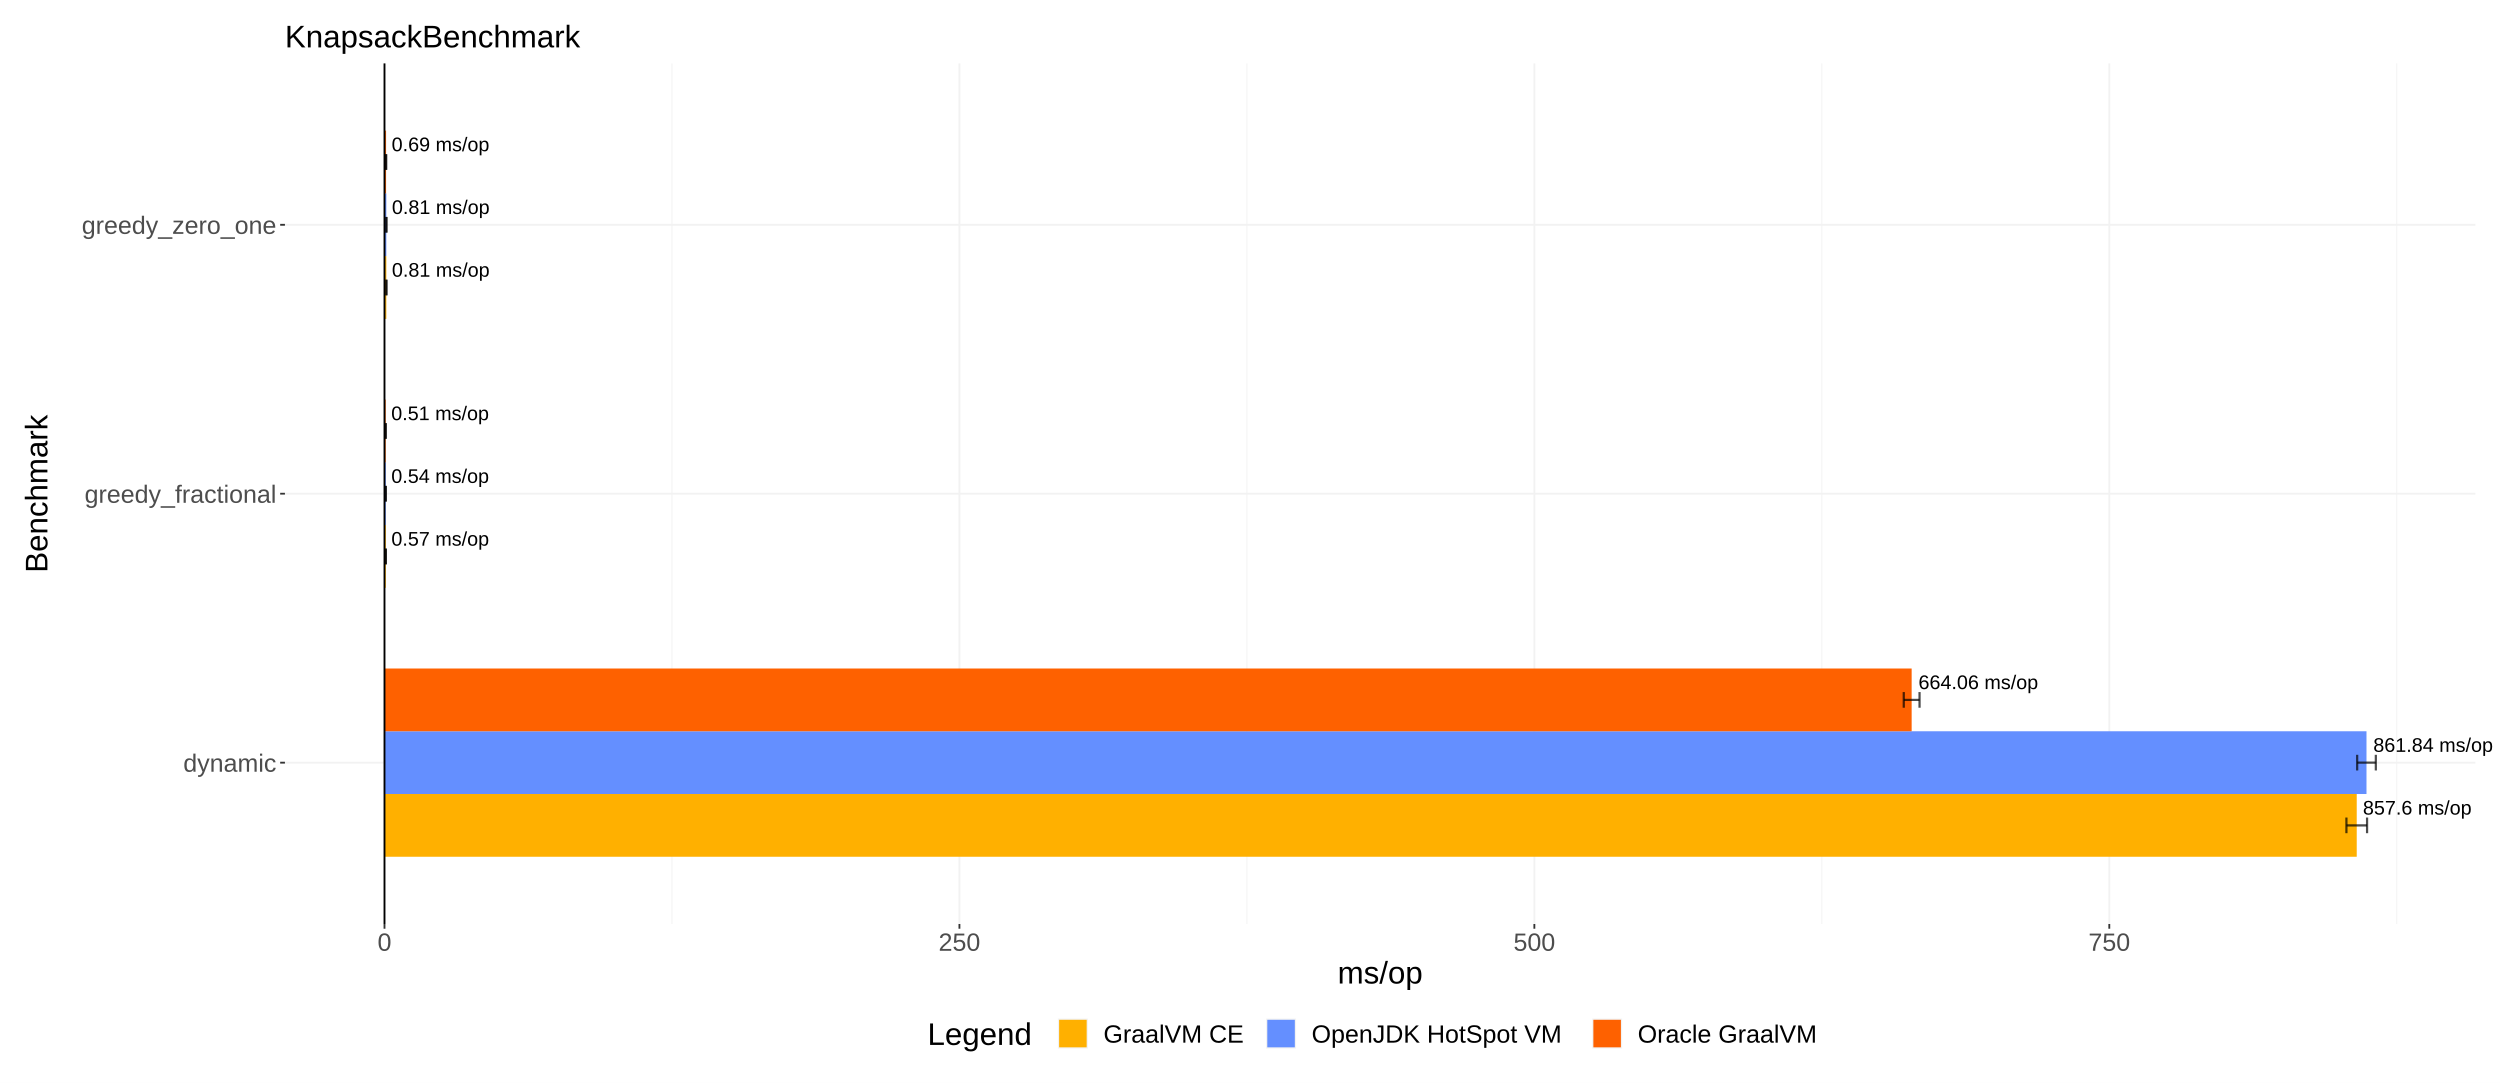
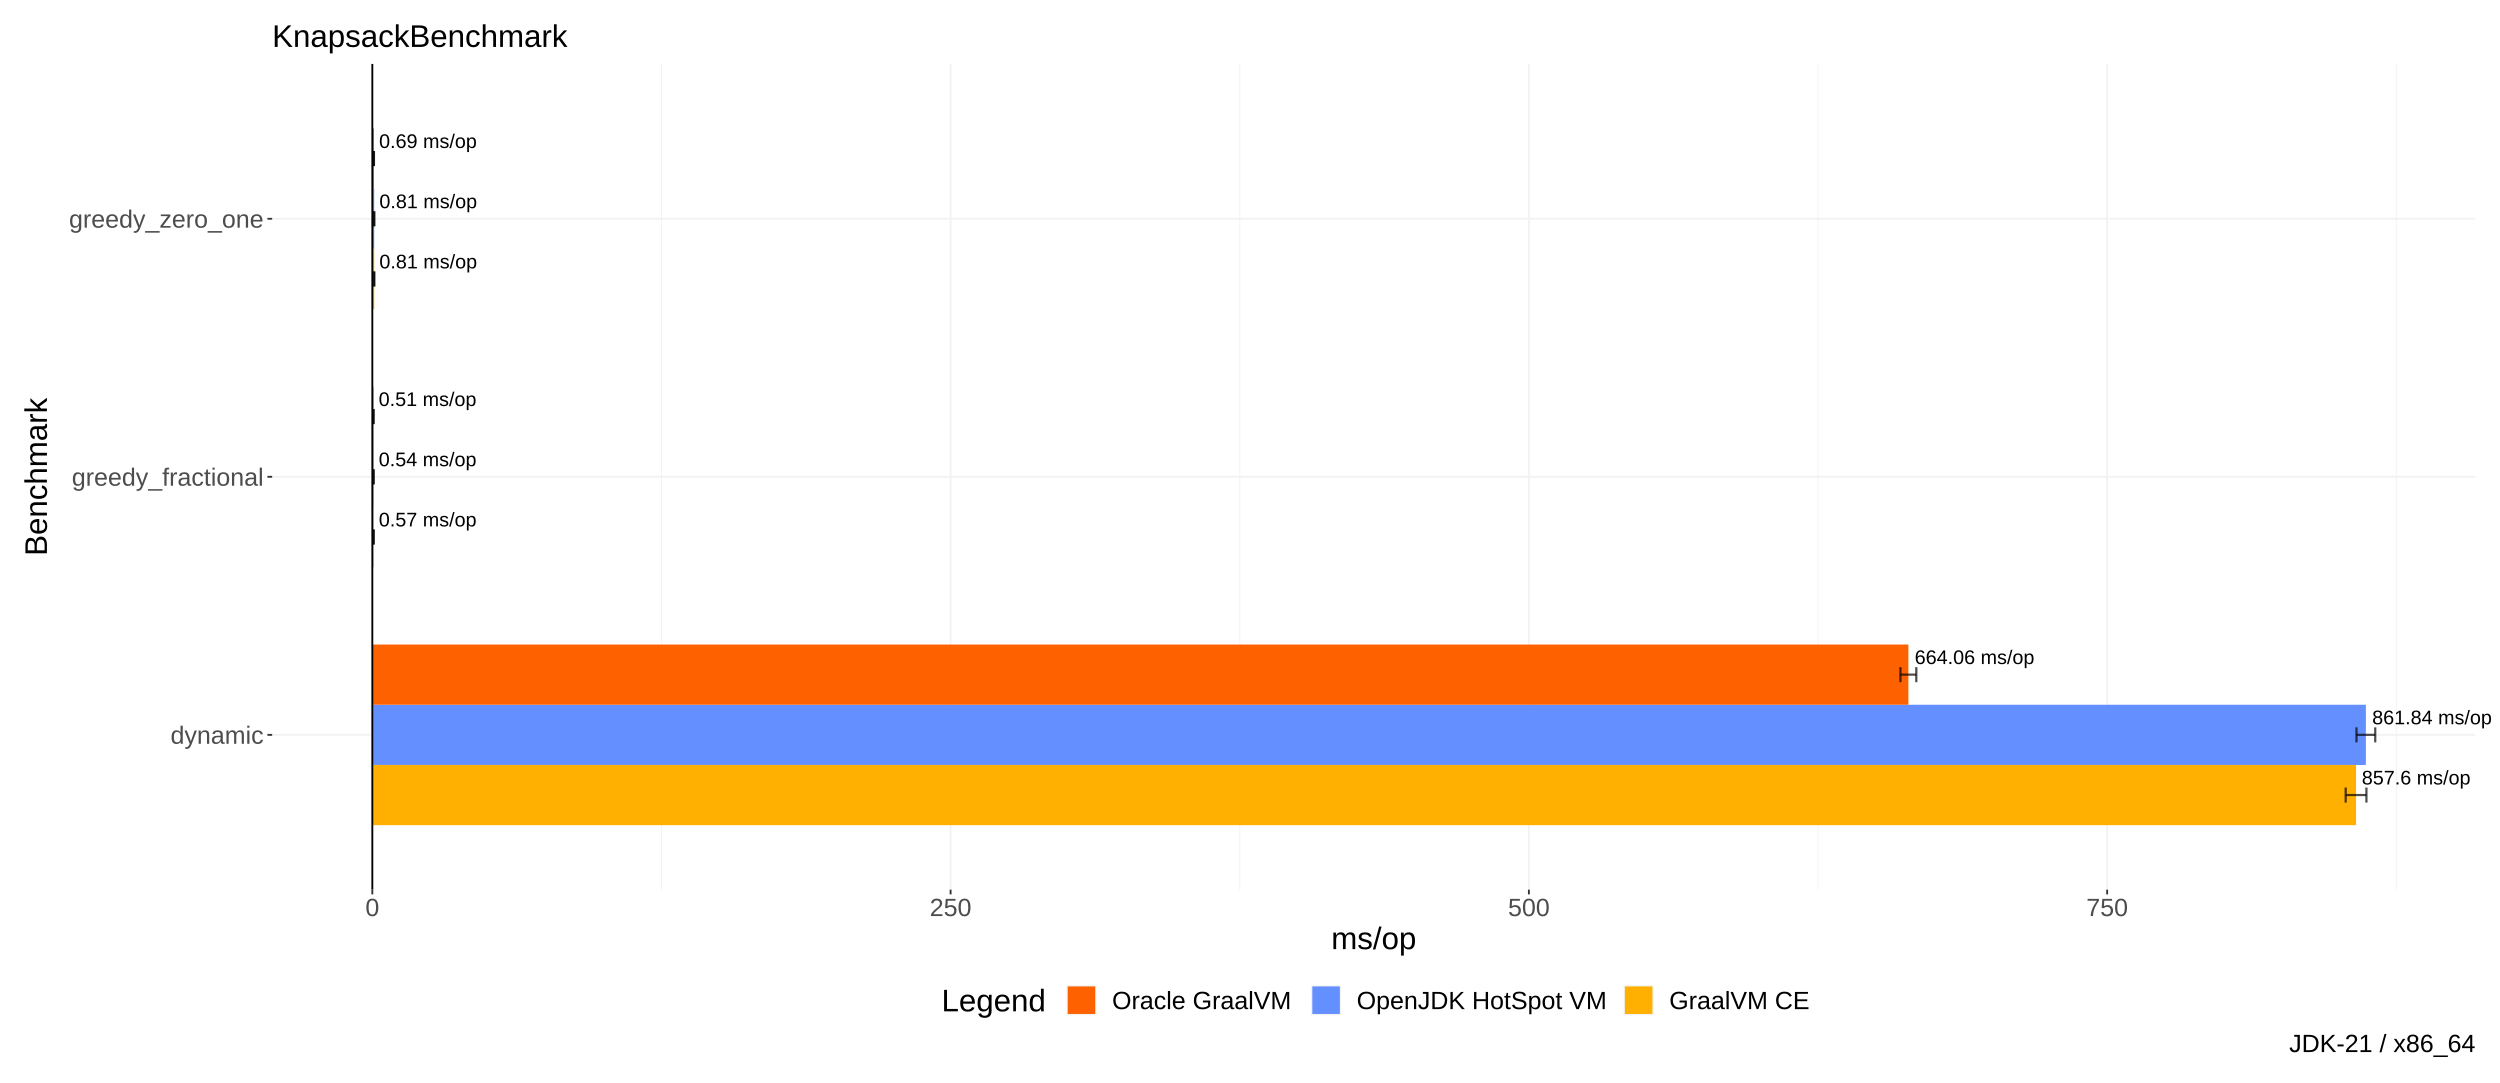
<svg xmlns="http://www.w3.org/2000/svg" class="svglite" width="1440.00pt" height="623.62pt" viewBox="0 0 1440.00 623.62">
  <defs>
    <style type="text/css">
    .svglite line, .svglite polyline, .svglite polygon, .svglite path, .svglite rect, .svglite circle {
      fill: none;
      stroke: #000000;
      stroke-linecap: round;
      stroke-linejoin: round;
      stroke-miterlimit: 10.00;
    }
    .svglite text {
      white-space: pre;
    }
  </style>
  </defs>
  <rect width="100%" height="100%" style="stroke: none; fill: #FFFFFF;" />
  <defs>
    <clipPath id="cpMC4wMHwxNDQwLjAwfDAuMDB8NjIzLjYy">
      <rect x="0.00" y="0.00" width="1440.00" height="623.62" />
    </clipPath>
  </defs>
  <g clip-path="url(#cpMC4wMHwxNDQwLjAwfDAuMDB8NjIzLjYy)">
    <rect x="0.00" y="0.00" width="1440.00" height="623.62" style="stroke-width: 1.07; stroke: #FFFFFF; fill: #FFFFFF;" />
-     <rect x="164.12" y="36.52" width="1261.70" height="495.70" style="stroke-width: 1.07; stroke: none;" />
-     <polyline points="387.05,532.22 387.05,36.52 " style="stroke-width: 0.53; stroke: #F2F2F2; stroke-linecap: butt;" />
-     <polyline points="718.21,532.22 718.21,36.52 " style="stroke-width: 0.53; stroke: #F2F2F2; stroke-linecap: butt;" />
-     <polyline points="1049.37,532.22 1049.37,36.52 " style="stroke-width: 0.53; stroke: #F2F2F2; stroke-linecap: butt;" />
-     <polyline points="1380.53,532.22 1380.53,36.52 " style="stroke-width: 0.53; stroke: #F2F2F2; stroke-linecap: butt;" />
-     <polyline points="164.12,439.28 1425.83,439.28 " style="stroke-width: 1.07; stroke: #F2F2F2; stroke-linecap: butt;" />
-     <polyline points="164.12,284.37 1425.83,284.37 " style="stroke-width: 1.07; stroke: #F2F2F2; stroke-linecap: butt;" />
-     <polyline points="164.12,129.47 1425.83,129.47 " style="stroke-width: 1.07; stroke: #F2F2F2; stroke-linecap: butt;" />
-     <polyline points="221.47,532.22 221.47,36.52 " style="stroke-width: 1.07; stroke: #F2F2F2; stroke-linecap: butt;" />
-     <polyline points="552.63,532.22 552.63,36.52 " style="stroke-width: 1.07; stroke: #F2F2F2; stroke-linecap: butt;" />
-     <polyline points="883.79,532.22 883.79,36.52 " style="stroke-width: 1.07; stroke: #F2F2F2; stroke-linecap: butt;" />
-     <polyline points="1214.95,532.22 1214.95,36.52 " style="stroke-width: 1.07; stroke: #F2F2F2; stroke-linecap: butt;" />
-     <rect x="221.47" y="421.21" width="1141.63" height="36.14" style="stroke-width: 1.07; stroke: none; stroke-linecap: butt; stroke-linejoin: miter; fill: #648FFF;" />
-     <rect x="221.47" y="266.30" width="0.72" height="36.14" style="stroke-width: 1.07; stroke: none; stroke-linecap: butt; stroke-linejoin: miter; fill: #648FFF;" />
-     <rect x="221.47" y="111.39" width="1.07" height="36.14" style="stroke-width: 1.07; stroke: none; stroke-linecap: butt; stroke-linejoin: miter; fill: #648FFF;" />
-     <rect x="221.47" y="457.35" width="1136.01" height="36.14" style="stroke-width: 1.07; stroke: none; stroke-linecap: butt; stroke-linejoin: miter; fill: #FFB000;" />
-     <rect x="221.47" y="302.45" width="0.76" height="36.14" style="stroke-width: 1.07; stroke: none; stroke-linecap: butt; stroke-linejoin: miter; fill: #FFB000;" />
-     <rect x="221.47" y="147.54" width="1.07" height="36.14" style="stroke-width: 1.07; stroke: none; stroke-linecap: butt; stroke-linejoin: miter; fill: #FFB000;" />
-     <rect x="221.47" y="385.06" width="879.64" height="36.14" style="stroke-width: 1.07; stroke: none; stroke-linecap: butt; stroke-linejoin: miter; fill: #FE6100;" />
-     <rect x="221.47" y="230.16" width="0.68" height="36.14" style="stroke-width: 1.07; stroke: none; stroke-linecap: butt; stroke-linejoin: miter; fill: #FE6100;" />
-     <rect x="221.47" y="75.25" width="0.91" height="36.14" style="stroke-width: 1.07; stroke: none; stroke-linecap: butt; stroke-linejoin: miter; fill: #FE6100;" />
-     <text x="1367.02" y="433.06" style="font-size: 11.38px; font-family: &quot;Liberation Sans&quot;;" textLength="78.43px" lengthAdjust="spacingAndGlyphs">861.84 ms/op</text>
-     <text x="225.39" y="278.15" style="font-size: 11.38px; font-family: &quot;Liberation Sans&quot;;" textLength="63.96px" lengthAdjust="spacingAndGlyphs">0.54 ms/op</text>
-     <text x="225.74" y="123.25" style="font-size: 11.38px; font-family: &quot;Liberation Sans&quot;;" textLength="63.96px" lengthAdjust="spacingAndGlyphs">0.81 ms/op</text>
-     <text x="1361.04" y="469.20" style="font-size: 11.38px; font-family: &quot;Liberation Sans&quot;;" textLength="71.19px" lengthAdjust="spacingAndGlyphs">857.6 ms/op</text>
-     <text x="225.43" y="314.30" style="font-size: 11.38px; font-family: &quot;Liberation Sans&quot;;" textLength="63.96px" lengthAdjust="spacingAndGlyphs">0.57 ms/op</text>
-     <text x="225.74" y="159.39" style="font-size: 11.38px; font-family: &quot;Liberation Sans&quot;;" textLength="63.96px" lengthAdjust="spacingAndGlyphs">0.81 ms/op</text>
-     <text x="1105.04" y="396.91" style="font-size: 11.38px; font-family: &quot;Liberation Sans&quot;;" textLength="78.43px" lengthAdjust="spacingAndGlyphs">664.06 ms/op</text>
-     <text x="225.35" y="242.01" style="font-size: 11.38px; font-family: &quot;Liberation Sans&quot;;" textLength="63.96px" lengthAdjust="spacingAndGlyphs">0.51 ms/op</text>
-     <text x="225.59" y="87.10" style="font-size: 11.38px; font-family: &quot;Liberation Sans&quot;;" textLength="63.96px" lengthAdjust="spacingAndGlyphs">0.69 ms/op</text>
-     <polyline points="1368.48,443.80 1368.48,434.76 " style="stroke-width: 1.28; stroke: #000000; stroke-opacity: 0.70; stroke-linecap: butt;" />
-     <polyline points="1368.48,439.28 1357.73,439.28 " style="stroke-width: 1.28; stroke: #000000; stroke-opacity: 0.70; stroke-linecap: butt;" />
-     <polyline points="1357.73,443.80 1357.73,434.76 " style="stroke-width: 1.28; stroke: #000000; stroke-opacity: 0.70; stroke-linecap: butt;" />
-     <polyline points="222.20,288.89 222.20,279.86 " style="stroke-width: 1.28; stroke: #000000; stroke-opacity: 0.70; stroke-linecap: butt;" />
-     <polyline points="222.20,284.37 222.18,284.37 " style="stroke-width: 1.28; stroke: #000000; stroke-opacity: 0.70; stroke-linecap: butt;" />
-     <polyline points="222.18,288.89 222.18,279.86 " style="stroke-width: 1.28; stroke: #000000; stroke-opacity: 0.70; stroke-linecap: butt;" />
-     <polyline points="222.59,133.98 222.59,124.95 " style="stroke-width: 1.28; stroke: #000000; stroke-opacity: 0.70; stroke-linecap: butt;" />
-     <polyline points="222.59,129.47 222.50,129.47 " style="stroke-width: 1.28; stroke: #000000; stroke-opacity: 0.70; stroke-linecap: butt;" />
-     <polyline points="222.50,133.98 222.50,124.95 " style="stroke-width: 1.28; stroke: #000000; stroke-opacity: 0.70; stroke-linecap: butt;" />
-     <polyline points="1363.43,479.94 1363.43,470.91 " style="stroke-width: 1.28; stroke: #000000; stroke-opacity: 0.70; stroke-linecap: butt;" />
-     <polyline points="1363.43,475.43 1351.54,475.43 " style="stroke-width: 1.28; stroke: #000000; stroke-opacity: 0.70; stroke-linecap: butt;" />
-     <polyline points="1351.54,479.94 1351.54,470.91 " style="stroke-width: 1.28; stroke: #000000; stroke-opacity: 0.70; stroke-linecap: butt;" />
-     <polyline points="222.24,325.04 222.24,316.00 " style="stroke-width: 1.28; stroke: #000000; stroke-opacity: 0.70; stroke-linecap: butt;" />
-     <polyline points="222.24,320.52 222.21,320.52 " style="stroke-width: 1.28; stroke: #000000; stroke-opacity: 0.70; stroke-linecap: butt;" />
-     <polyline points="222.21,325.04 222.21,316.00 " style="stroke-width: 1.28; stroke: #000000; stroke-opacity: 0.70; stroke-linecap: butt;" />
-     <polyline points="222.56,170.13 222.56,161.09 " style="stroke-width: 1.28; stroke: #000000; stroke-opacity: 0.70; stroke-linecap: butt;" />
-     <polyline points="222.56,165.61 222.53,165.61 " style="stroke-width: 1.28; stroke: #000000; stroke-opacity: 0.70; stroke-linecap: butt;" />
-     <polyline points="222.53,170.13 222.53,161.09 " style="stroke-width: 1.28; stroke: #000000; stroke-opacity: 0.70; stroke-linecap: butt;" />
-     <polyline points="1105.66,407.65 1105.66,398.62 " style="stroke-width: 1.28; stroke: #000000; stroke-opacity: 0.70; stroke-linecap: butt;" />
-     <polyline points="1105.66,403.14 1096.57,403.14 " style="stroke-width: 1.28; stroke: #000000; stroke-opacity: 0.70; stroke-linecap: butt;" />
-     <polyline points="1096.57,407.65 1096.57,398.62 " style="stroke-width: 1.28; stroke: #000000; stroke-opacity: 0.70; stroke-linecap: butt;" />
-     <polyline points="222.16,252.75 222.16,243.71 " style="stroke-width: 1.28; stroke: #000000; stroke-opacity: 0.70; stroke-linecap: butt;" />
-     <polyline points="222.16,248.23 222.14,248.23 " style="stroke-width: 1.28; stroke: #000000; stroke-opacity: 0.70; stroke-linecap: butt;" />
-     <polyline points="222.14,252.75 222.14,243.71 " style="stroke-width: 1.28; stroke: #000000; stroke-opacity: 0.70; stroke-linecap: butt;" />
-     <polyline points="222.40,97.84 222.40,88.80 " style="stroke-width: 1.28; stroke: #000000; stroke-opacity: 0.70; stroke-linecap: butt;" />
-     <polyline points="222.40,93.32 222.37,93.32 " style="stroke-width: 1.28; stroke: #000000; stroke-opacity: 0.70; stroke-linecap: butt;" />
-     <polyline points="222.37,97.84 222.37,88.80 " style="stroke-width: 1.28; stroke: #000000; stroke-opacity: 0.70; stroke-linecap: butt;" />
-     <line x1="221.47" y1="532.22" x2="221.47" y2="36.52" style="stroke-width: 1.07; stroke-linecap: butt;" />
-     <text x="159.19" y="444.53" text-anchor="end" style="font-size: 14.40px;fill: #4D4D4D; font-family: &quot;Liberation Sans&quot;;" textLength="61.52px" lengthAdjust="spacingAndGlyphs">dynamic</text>
-     <text x="159.19" y="289.62" text-anchor="end" style="font-size: 14.40px;fill: #4D4D4D; font-family: &quot;Liberation Sans&quot;;" textLength="125.41px" lengthAdjust="spacingAndGlyphs">greedy_fractional</text>
-     <text x="159.19" y="134.71" text-anchor="end" style="font-size: 14.40px;fill: #4D4D4D; font-family: &quot;Liberation Sans&quot;;" textLength="122.10px" lengthAdjust="spacingAndGlyphs">greedy_zero_one</text>
-     <polyline points="161.38,439.28 164.12,439.28 " style="stroke-width: 1.07; stroke: #333333; stroke-linecap: butt;" />
-     <polyline points="161.38,284.37 164.12,284.37 " style="stroke-width: 1.07; stroke: #333333; stroke-linecap: butt;" />
-     <polyline points="161.38,129.47 164.12,129.47 " style="stroke-width: 1.07; stroke: #333333; stroke-linecap: butt;" />
-     <polyline points="221.47,534.96 221.47,532.22 " style="stroke-width: 1.07; stroke: #333333; stroke-linecap: butt;" />
-     <polyline points="552.63,534.96 552.63,532.22 " style="stroke-width: 1.07; stroke: #333333; stroke-linecap: butt;" />
-     <polyline points="883.79,534.96 883.79,532.22 " style="stroke-width: 1.07; stroke: #333333; stroke-linecap: butt;" />
-     <polyline points="1214.95,534.96 1214.95,532.22 " style="stroke-width: 1.07; stroke: #333333; stroke-linecap: butt;" />
-     <text x="221.47" y="547.65" text-anchor="middle" style="font-size: 14.40px;fill: #4D4D4D; font-family: &quot;Liberation Sans&quot;;" textLength="9.16px" lengthAdjust="spacingAndGlyphs">0</text>
-     <text x="552.63" y="547.65" text-anchor="middle" style="font-size: 14.40px;fill: #4D4D4D; font-family: &quot;Liberation Sans&quot;;" textLength="27.48px" lengthAdjust="spacingAndGlyphs">250</text>
-     <text x="883.79" y="547.65" text-anchor="middle" style="font-size: 14.40px;fill: #4D4D4D; font-family: &quot;Liberation Sans&quot;;" textLength="27.48px" lengthAdjust="spacingAndGlyphs">500</text>
-     <text x="1214.95" y="547.65" text-anchor="middle" style="font-size: 14.40px;fill: #4D4D4D; font-family: &quot;Liberation Sans&quot;;" textLength="27.48px" lengthAdjust="spacingAndGlyphs">750</text>
-     <text x="794.98" y="566.51" text-anchor="middle" style="font-size: 18.00px; font-family: &quot;Liberation Sans&quot;;" textLength="55.41px" lengthAdjust="spacingAndGlyphs">ms/op</text>
-     <text transform="translate(27.30,284.37) rotate(-90)" text-anchor="middle" style="font-size: 18.00px; font-family: &quot;Liberation Sans&quot;;" textLength="102.52px" lengthAdjust="spacingAndGlyphs">Benchmark</text>
-     <rect x="528.78" y="581.21" width="532.38" height="28.24" style="stroke-width: 1.07; stroke: none; fill: #FFFFFF;" />
-     <text x="534.26" y="601.89" style="font-size: 18.00px; font-family: &quot;Liberation Sans&quot;;" textLength="66.12px" lengthAdjust="spacingAndGlyphs">Legend</text>
-     <rect x="609.35" y="586.69" width="17.28" height="17.28" style="stroke-width: 1.07; stroke: none; fill: #F2F2F2;" />
-     <rect x="610.06" y="587.40" width="15.86" height="15.86" style="stroke-width: 1.07; stroke: none; stroke-linecap: butt; stroke-linejoin: miter; fill: #FFB000;" />
-     <rect x="729.25" y="586.69" width="17.28" height="17.28" style="stroke-width: 1.07; stroke: none; fill: #F2F2F2;" />
-     <rect x="729.96" y="587.40" width="15.86" height="15.86" style="stroke-width: 1.07; stroke: none; stroke-linecap: butt; stroke-linejoin: miter; fill: #648FFF;" />
-     <rect x="917.07" y="586.69" width="17.28" height="17.28" style="stroke-width: 1.07; stroke: none; fill: #F2F2F2;" />
-     <rect x="917.78" y="587.40" width="15.86" height="15.86" style="stroke-width: 1.07; stroke: none; stroke-linecap: butt; stroke-linejoin: miter; fill: #FE6100;" />
-     <text x="635.59" y="600.57" style="font-size: 14.40px; font-family: &quot;Liberation Sans&quot;;" textLength="84.69px" lengthAdjust="spacingAndGlyphs">GraalVM CE</text>
-     <text x="755.49" y="600.57" style="font-size: 14.40px; font-family: &quot;Liberation Sans&quot;;" textLength="152.61px" lengthAdjust="spacingAndGlyphs">OpenJDK HotSpot VM</text>
-     <text x="943.32" y="600.57" style="font-size: 14.40px; font-family: &quot;Liberation Sans&quot;;" textLength="112.37px" lengthAdjust="spacingAndGlyphs">Oracle GraalVM</text>
-     <text x="164.12" y="27.30" style="font-size: 18.00px; font-family: &quot;Liberation Sans&quot;;" textLength="188.91px" lengthAdjust="spacingAndGlyphs">KnapsackBenchmark</text>
+     <rect x="156.77" y="36.82" width="1269.05" height="475.63" style="stroke-width: 1.07; stroke: none;" />
+     <polyline points="381.00,512.45 381.00,36.82 " style="stroke-width: 0.53; stroke: #F2F2F2; stroke-linecap: butt;" />
+     <polyline points="714.09,512.45 714.09,36.82 " style="stroke-width: 0.53; stroke: #F2F2F2; stroke-linecap: butt;" />
+     <polyline points="1047.18,512.45 1047.18,36.82 " style="stroke-width: 0.53; stroke: #F2F2F2; stroke-linecap: butt;" />
+     <polyline points="1380.27,512.45 1380.27,36.82 " style="stroke-width: 0.53; stroke: #F2F2F2; stroke-linecap: butt;" />
+     <polyline points="156.77,423.27 1425.83,423.27 " style="stroke-width: 1.07; stroke: #F2F2F2; stroke-linecap: butt;" />
+     <polyline points="156.77,274.64 1425.83,274.64 " style="stroke-width: 1.07; stroke: #F2F2F2; stroke-linecap: butt;" />
+     <polyline points="156.77,126.01 1425.83,126.01 " style="stroke-width: 1.07; stroke: #F2F2F2; stroke-linecap: butt;" />
+     <polyline points="214.46,512.45 214.46,36.82 " style="stroke-width: 1.07; stroke: #F2F2F2; stroke-linecap: butt;" />
+     <polyline points="547.55,512.45 547.55,36.82 " style="stroke-width: 1.07; stroke: #F2F2F2; stroke-linecap: butt;" />
+     <polyline points="880.64,512.45 880.64,36.82 " style="stroke-width: 1.07; stroke: #F2F2F2; stroke-linecap: butt;" />
+     <polyline points="1213.72,512.45 1213.72,36.82 " style="stroke-width: 1.07; stroke: #F2F2F2; stroke-linecap: butt;" />
+     <rect x="214.46" y="405.93" width="1148.28" height="34.68" style="stroke-width: 1.07; stroke: none; stroke-linecap: butt; stroke-linejoin: miter; fill: #648FFF;" />
+     <rect x="214.46" y="257.30" width="0.72" height="34.68" style="stroke-width: 1.07; stroke: none; stroke-linecap: butt; stroke-linejoin: miter; fill: #648FFF;" />
+     <rect x="214.46" y="108.66" width="1.08" height="34.68" style="stroke-width: 1.07; stroke: none; stroke-linecap: butt; stroke-linejoin: miter; fill: #648FFF;" />
+     <rect x="214.46" y="440.61" width="1142.63" height="34.68" style="stroke-width: 1.07; stroke: none; stroke-linecap: butt; stroke-linejoin: miter; fill: #FFB000;" />
+     <rect x="214.46" y="291.98" width="0.76" height="34.68" style="stroke-width: 1.07; stroke: none; stroke-linecap: butt; stroke-linejoin: miter; fill: #FFB000;" />
+     <rect x="214.46" y="143.35" width="1.08" height="34.68" style="stroke-width: 1.07; stroke: none; stroke-linecap: butt; stroke-linejoin: miter; fill: #FFB000;" />
+     <rect x="214.46" y="371.25" width="884.77" height="34.68" style="stroke-width: 1.07; stroke: none; stroke-linecap: butt; stroke-linejoin: miter; fill: #FE6100;" />
+     <rect x="214.46" y="222.62" width="0.68" height="34.68" style="stroke-width: 1.07; stroke: none; stroke-linecap: butt; stroke-linejoin: miter; fill: #FE6100;" />
+     <rect x="214.46" y="73.98" width="0.92" height="34.68" style="stroke-width: 1.07; stroke: none; stroke-linecap: butt; stroke-linejoin: miter; fill: #FE6100;" />
+     <text x="1366.37" y="417.18" style="font-size: 11.38px; font-family: &quot;Liberation Sans&quot;;" textLength="72.75px" lengthAdjust="spacingAndGlyphs">861.84 ms/op</text>
+     <text x="218.16" y="268.54" style="font-size: 11.38px; font-family: &quot;Liberation Sans&quot;;" textLength="59.73px" lengthAdjust="spacingAndGlyphs">0.54 ms/op</text>
+     <text x="218.52" y="119.91" style="font-size: 11.38px; font-family: &quot;Liberation Sans&quot;;" textLength="59.73px" lengthAdjust="spacingAndGlyphs">0.81 ms/op</text>
+     <text x="1360.40" y="451.86" style="font-size: 11.38px; font-family: &quot;Liberation Sans&quot;;" textLength="66.24px" lengthAdjust="spacingAndGlyphs">857.6 ms/op</text>
+     <text x="218.20" y="303.22" style="font-size: 11.38px; font-family: &quot;Liberation Sans&quot;;" textLength="59.73px" lengthAdjust="spacingAndGlyphs">0.57 ms/op</text>
+     <text x="218.52" y="154.59" style="font-size: 11.38px; font-family: &quot;Liberation Sans&quot;;" textLength="59.73px" lengthAdjust="spacingAndGlyphs">0.81 ms/op</text>
+     <text x="1102.86" y="382.49" style="font-size: 11.38px; font-family: &quot;Liberation Sans&quot;;" textLength="72.75px" lengthAdjust="spacingAndGlyphs">664.06 ms/op</text>
+     <text x="218.12" y="233.86" style="font-size: 11.38px; font-family: &quot;Liberation Sans&quot;;" textLength="59.73px" lengthAdjust="spacingAndGlyphs">0.51 ms/op</text>
+     <text x="218.36" y="85.23" style="font-size: 11.38px; font-family: &quot;Liberation Sans&quot;;" textLength="59.73px" lengthAdjust="spacingAndGlyphs">0.69 ms/op</text>
+     <polyline points="1368.14,427.61 1368.14,418.94 " style="stroke-width: 1.28; stroke: #000000; stroke-opacity: 0.70; stroke-linecap: butt;" />
+     <polyline points="1368.14,423.27 1357.33,423.27 " style="stroke-width: 1.28; stroke: #000000; stroke-opacity: 0.70; stroke-linecap: butt;" />
+     <polyline points="1357.33,427.61 1357.33,418.94 " style="stroke-width: 1.28; stroke: #000000; stroke-opacity: 0.70; stroke-linecap: butt;" />
+     <polyline points="215.19,278.97 215.19,270.30 " style="stroke-width: 1.28; stroke: #000000; stroke-opacity: 0.70; stroke-linecap: butt;" />
+     <polyline points="215.19,274.64 215.17,274.64 " style="stroke-width: 1.28; stroke: #000000; stroke-opacity: 0.70; stroke-linecap: butt;" />
+     <polyline points="215.17,278.97 215.17,270.30 " style="stroke-width: 1.28; stroke: #000000; stroke-opacity: 0.70; stroke-linecap: butt;" />
+     <polyline points="215.58,130.34 215.58,121.67 " style="stroke-width: 1.28; stroke: #000000; stroke-opacity: 0.70; stroke-linecap: butt;" />
+     <polyline points="215.58,126.01 215.49,126.01 " style="stroke-width: 1.28; stroke: #000000; stroke-opacity: 0.70; stroke-linecap: butt;" />
+     <polyline points="215.49,130.34 215.49,121.67 " style="stroke-width: 1.28; stroke: #000000; stroke-opacity: 0.70; stroke-linecap: butt;" />
+     <polyline points="1363.06,462.29 1363.06,453.62 " style="stroke-width: 1.28; stroke: #000000; stroke-opacity: 0.70; stroke-linecap: butt;" />
+     <polyline points="1363.06,457.95 1351.11,457.95 " style="stroke-width: 1.28; stroke: #000000; stroke-opacity: 0.70; stroke-linecap: butt;" />
+     <polyline points="1351.11,462.29 1351.11,453.62 " style="stroke-width: 1.28; stroke: #000000; stroke-opacity: 0.70; stroke-linecap: butt;" />
+     <polyline points="215.23,313.66 215.23,304.98 " style="stroke-width: 1.28; stroke: #000000; stroke-opacity: 0.70; stroke-linecap: butt;" />
+     <polyline points="215.23,309.32 215.20,309.32 " style="stroke-width: 1.28; stroke: #000000; stroke-opacity: 0.70; stroke-linecap: butt;" />
+     <polyline points="215.20,313.66 215.20,304.98 " style="stroke-width: 1.28; stroke: #000000; stroke-opacity: 0.70; stroke-linecap: butt;" />
+     <polyline points="215.55,165.02 215.55,156.35 " style="stroke-width: 1.28; stroke: #000000; stroke-opacity: 0.70; stroke-linecap: butt;" />
+     <polyline points="215.55,160.69 215.52,160.69 " style="stroke-width: 1.28; stroke: #000000; stroke-opacity: 0.70; stroke-linecap: butt;" />
+     <polyline points="215.52,165.02 215.52,156.35 " style="stroke-width: 1.28; stroke: #000000; stroke-opacity: 0.70; stroke-linecap: butt;" />
+     <polyline points="1103.79,392.93 1103.79,384.26 " style="stroke-width: 1.28; stroke: #000000; stroke-opacity: 0.70; stroke-linecap: butt;" />
+     <polyline points="1103.79,388.59 1094.65,388.59 " style="stroke-width: 1.28; stroke: #000000; stroke-opacity: 0.70; stroke-linecap: butt;" />
+     <polyline points="1094.65,392.93 1094.65,384.26 " style="stroke-width: 1.28; stroke: #000000; stroke-opacity: 0.70; stroke-linecap: butt;" />
+     <polyline points="215.15,244.29 215.15,235.62 " style="stroke-width: 1.28; stroke: #000000; stroke-opacity: 0.70; stroke-linecap: butt;" />
+     <polyline points="215.15,239.96 215.12,239.96 " style="stroke-width: 1.28; stroke: #000000; stroke-opacity: 0.70; stroke-linecap: butt;" />
+     <polyline points="215.12,244.29 215.12,235.62 " style="stroke-width: 1.28; stroke: #000000; stroke-opacity: 0.70; stroke-linecap: butt;" />
+     <polyline points="215.39,95.66 215.39,86.99 " style="stroke-width: 1.28; stroke: #000000; stroke-opacity: 0.70; stroke-linecap: butt;" />
+     <polyline points="215.39,91.32 215.36,91.32 " style="stroke-width: 1.28; stroke: #000000; stroke-opacity: 0.70; stroke-linecap: butt;" />
+     <polyline points="215.36,95.66 215.36,86.99 " style="stroke-width: 1.28; stroke: #000000; stroke-opacity: 0.70; stroke-linecap: butt;" />
+     <line x1="214.46" y1="512.45" x2="214.46" y2="36.82" style="stroke-width: 1.07; stroke-linecap: butt;" />
+     <text x="151.84" y="428.41" text-anchor="end" style="font-size: 14.40px;fill: #4D4D4D; font-family: &quot;Liberation Sans&quot;;" textLength="57.23px" lengthAdjust="spacingAndGlyphs">dynamic</text>
+     <text x="151.84" y="279.78" text-anchor="end" style="font-size: 14.40px;fill: #4D4D4D; font-family: &quot;Liberation Sans&quot;;" textLength="117.76px" lengthAdjust="spacingAndGlyphs">greedy_fractional</text>
+     <text x="151.84" y="131.15" text-anchor="end" style="font-size: 14.40px;fill: #4D4D4D; font-family: &quot;Liberation Sans&quot;;" textLength="115.21px" lengthAdjust="spacingAndGlyphs">greedy_zero_one</text>
+     <polyline points="154.03,423.27 156.77,423.27 " style="stroke-width: 1.07; stroke: #333333; stroke-linecap: butt;" />
+     <polyline points="154.03,274.64 156.77,274.64 " style="stroke-width: 1.07; stroke: #333333; stroke-linecap: butt;" />
+     <polyline points="154.03,126.01 156.77,126.01 " style="stroke-width: 1.07; stroke: #333333; stroke-linecap: butt;" />
+     <polyline points="214.46,515.19 214.46,512.45 " style="stroke-width: 1.07; stroke: #333333; stroke-linecap: butt;" />
+     <polyline points="547.55,515.19 547.55,512.45 " style="stroke-width: 1.07; stroke: #333333; stroke-linecap: butt;" />
+     <polyline points="880.64,515.19 880.64,512.45 " style="stroke-width: 1.07; stroke: #333333; stroke-linecap: butt;" />
+     <polyline points="1213.72,515.19 1213.72,512.45 " style="stroke-width: 1.07; stroke: #333333; stroke-linecap: butt;" />
+     <text x="214.46" y="527.67" text-anchor="middle" style="font-size: 14.40px;fill: #4D4D4D; font-family: &quot;Liberation Sans&quot;;" textLength="8.23px" lengthAdjust="spacingAndGlyphs">0</text>
+     <text x="547.55" y="527.67" text-anchor="middle" style="font-size: 14.40px;fill: #4D4D4D; font-family: &quot;Liberation Sans&quot;;" textLength="24.69px" lengthAdjust="spacingAndGlyphs">250</text>
+     <text x="880.64" y="527.67" text-anchor="middle" style="font-size: 14.40px;fill: #4D4D4D; font-family: &quot;Liberation Sans&quot;;" textLength="24.69px" lengthAdjust="spacingAndGlyphs">500</text>
+     <text x="1213.72" y="527.67" text-anchor="middle" style="font-size: 14.40px;fill: #4D4D4D; font-family: &quot;Liberation Sans&quot;;" textLength="24.69px" lengthAdjust="spacingAndGlyphs">750</text>
+     <text x="791.30" y="546.71" text-anchor="middle" style="font-size: 18.00px; font-family: &quot;Liberation Sans&quot;;" textLength="54.12px" lengthAdjust="spacingAndGlyphs">ms/op</text>
+     <text transform="translate(27.03,274.64) rotate(-90)" text-anchor="middle" style="font-size: 18.00px; font-family: &quot;Liberation Sans&quot;;" textLength="96.72px" lengthAdjust="spacingAndGlyphs">Benchmark</text>
+     <rect x="536.84" y="561.99" width="508.92" height="28.24" style="stroke-width: 1.07; stroke: none; fill: #FFFFFF;" />
+     <text x="542.32" y="582.54" style="font-size: 18.00px; font-family: &quot;Liberation Sans&quot;;" textLength="63.01px" lengthAdjust="spacingAndGlyphs">Legend</text>
+     <rect x="614.29" y="567.47" width="17.28" height="17.28" style="stroke-width: 1.07; stroke: none; fill: #F2F2F2;" />
+     <rect x="615.00" y="568.18" width="15.86" height="15.86" style="stroke-width: 1.07; stroke: none; stroke-linecap: butt; stroke-linejoin: miter; fill: #FE6100;" />
+     <rect x="755.20" y="567.47" width="17.28" height="17.28" style="stroke-width: 1.07; stroke: none; fill: #F2F2F2;" />
+     <rect x="755.90" y="568.18" width="15.86" height="15.86" style="stroke-width: 1.07; stroke: none; stroke-linecap: butt; stroke-linejoin: miter; fill: #648FFF;" />
+     <rect x="935.24" y="567.47" width="17.28" height="17.28" style="stroke-width: 1.07; stroke: none; fill: #F2F2F2;" />
+     <rect x="935.94" y="568.18" width="15.86" height="15.86" style="stroke-width: 1.07; stroke: none; stroke-linecap: butt; stroke-linejoin: miter; fill: #FFB000;" />
+     <text x="640.54" y="581.25" style="font-size: 14.40px; font-family: &quot;Liberation Sans&quot;;" textLength="105.69px" lengthAdjust="spacingAndGlyphs">Oracle GraalVM</text>
+     <text x="781.44" y="581.25" style="font-size: 14.40px; font-family: &quot;Liberation Sans&quot;;" textLength="144.83px" lengthAdjust="spacingAndGlyphs">OpenJDK HotSpot VM</text>
+     <text x="961.48" y="581.25" style="font-size: 14.40px; font-family: &quot;Liberation Sans&quot;;" textLength="78.80px" lengthAdjust="spacingAndGlyphs">GraalVM CE</text>
+     <text x="156.77" y="27.03" style="font-size: 18.00px; font-family: &quot;Liberation Sans&quot;;" textLength="177.15px" lengthAdjust="spacingAndGlyphs">KnapsackBenchmark</text>
+     <text x="1425.83" y="605.99" text-anchor="end" style="font-size: 14.40px; font-family: &quot;Liberation Sans&quot;;" textLength="104.20px" lengthAdjust="spacingAndGlyphs">JDK-21 / x86_64</text>
  </g>
</svg>
